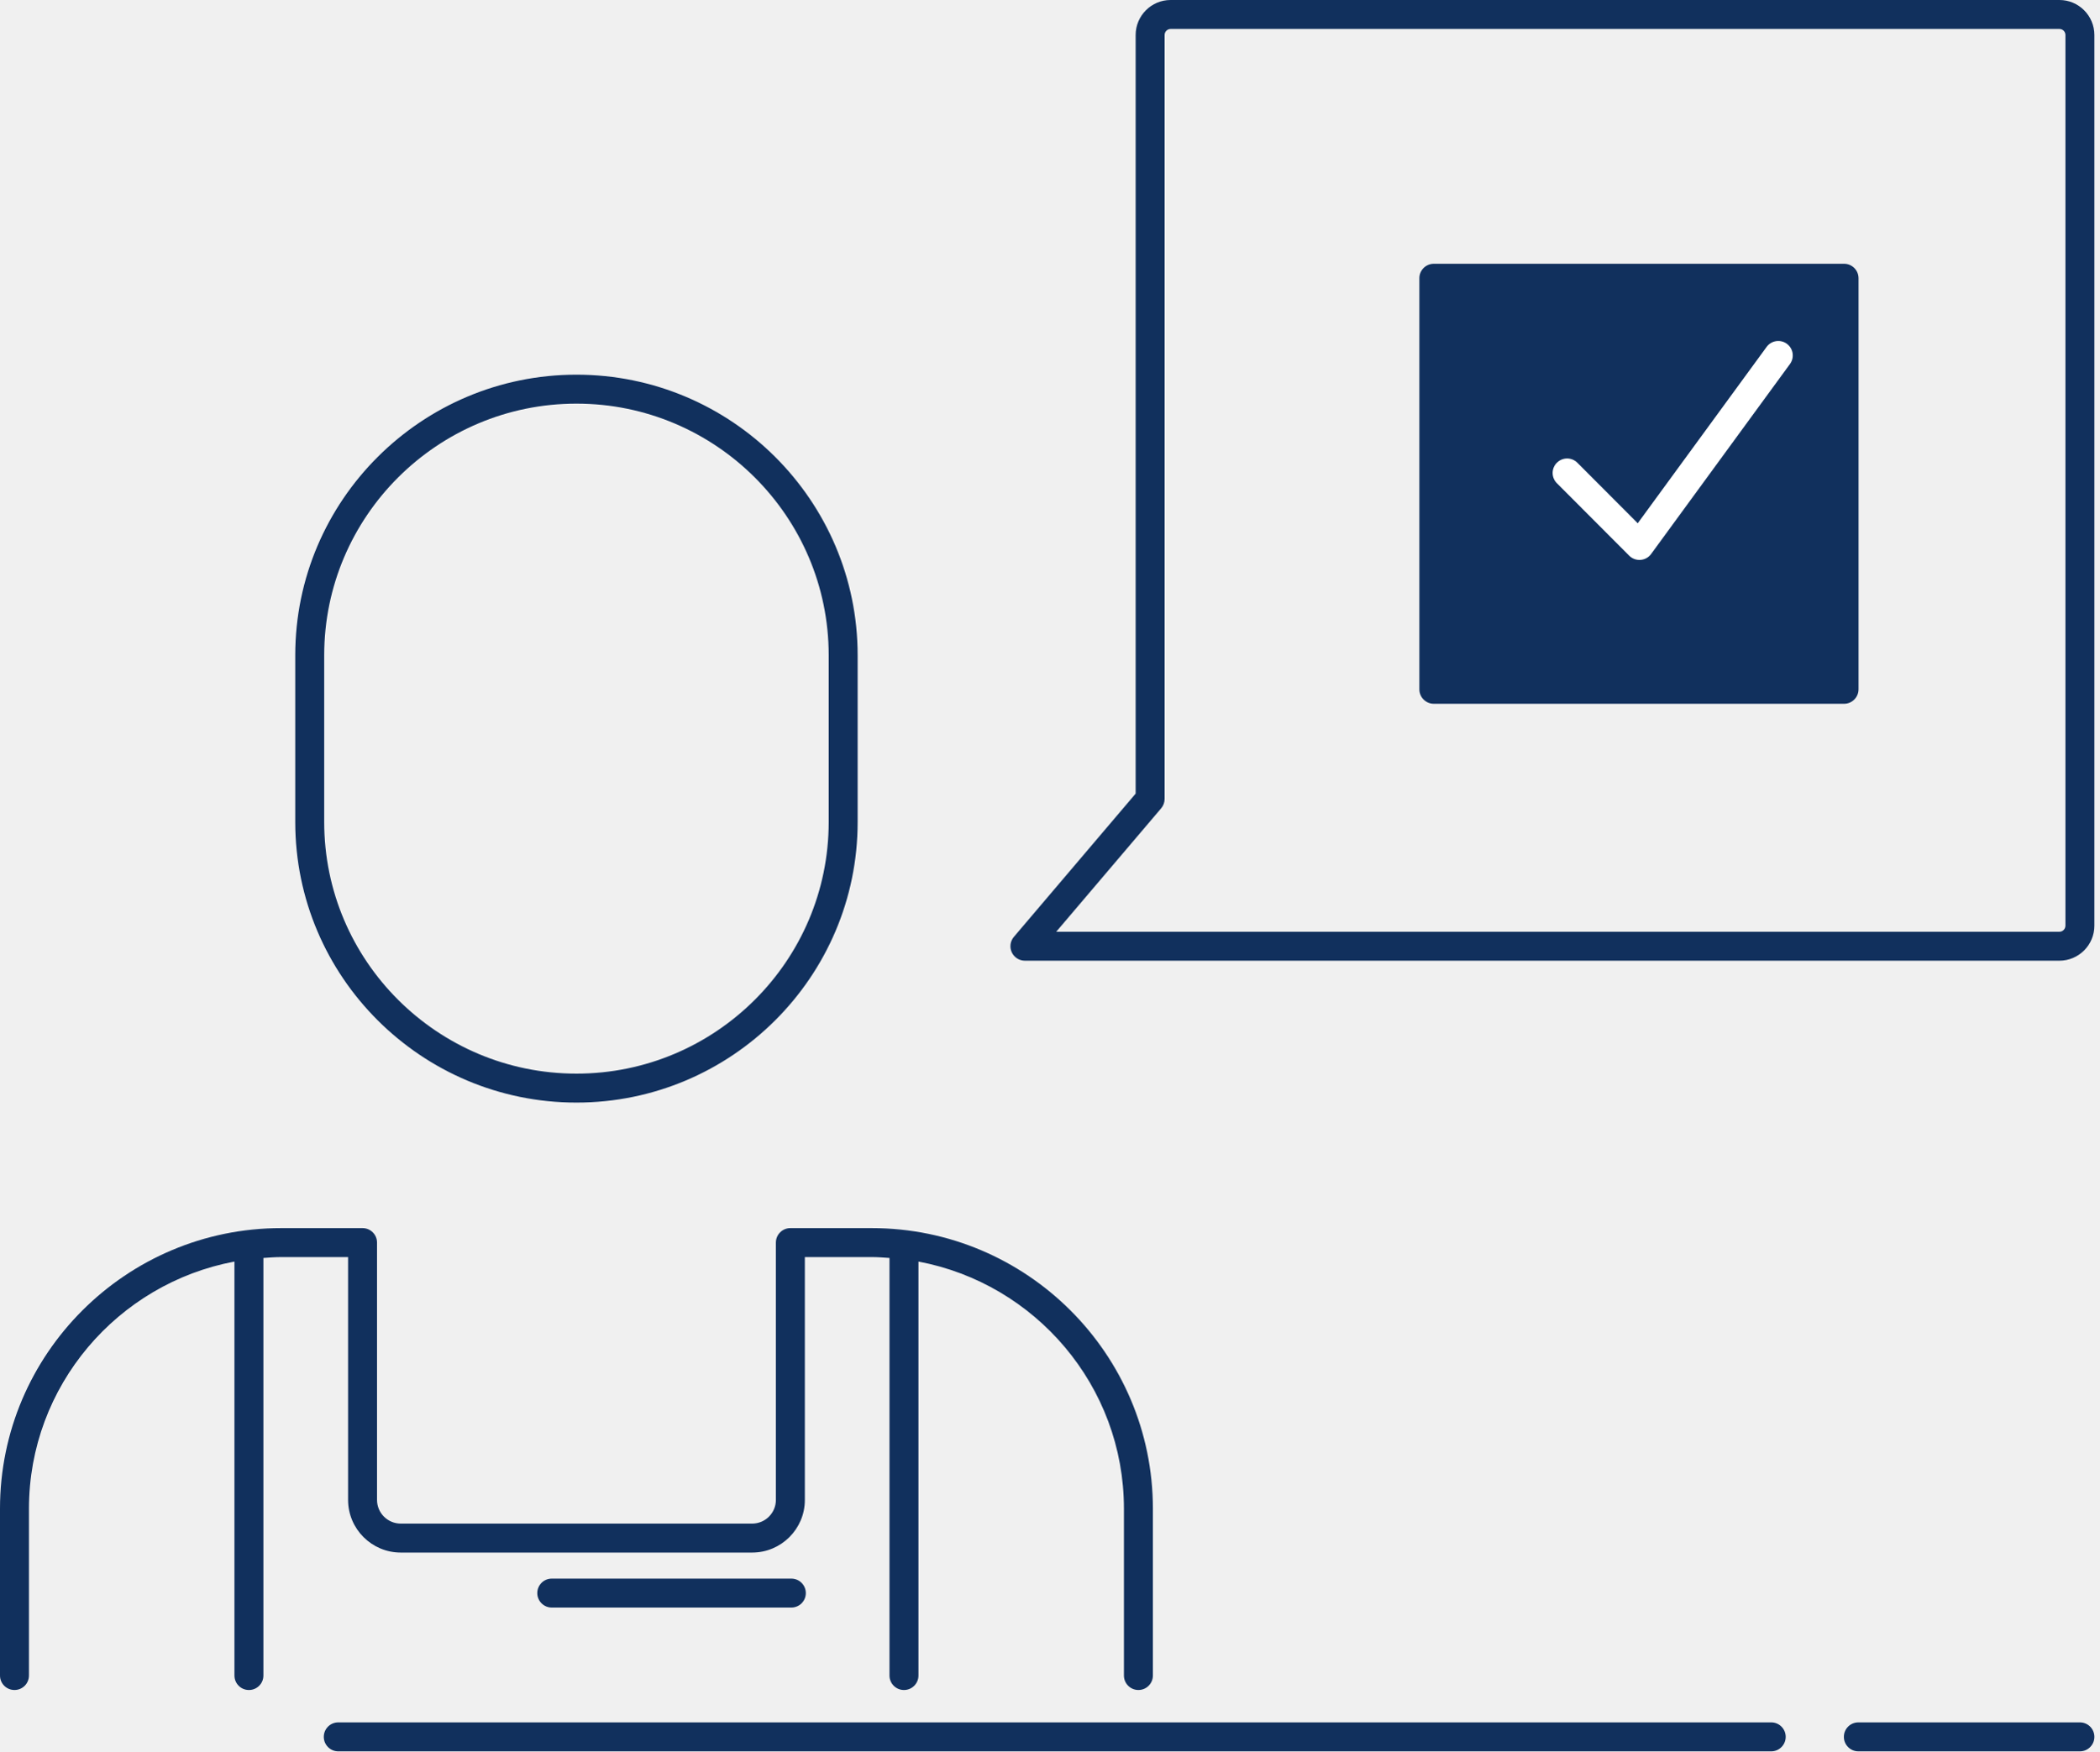
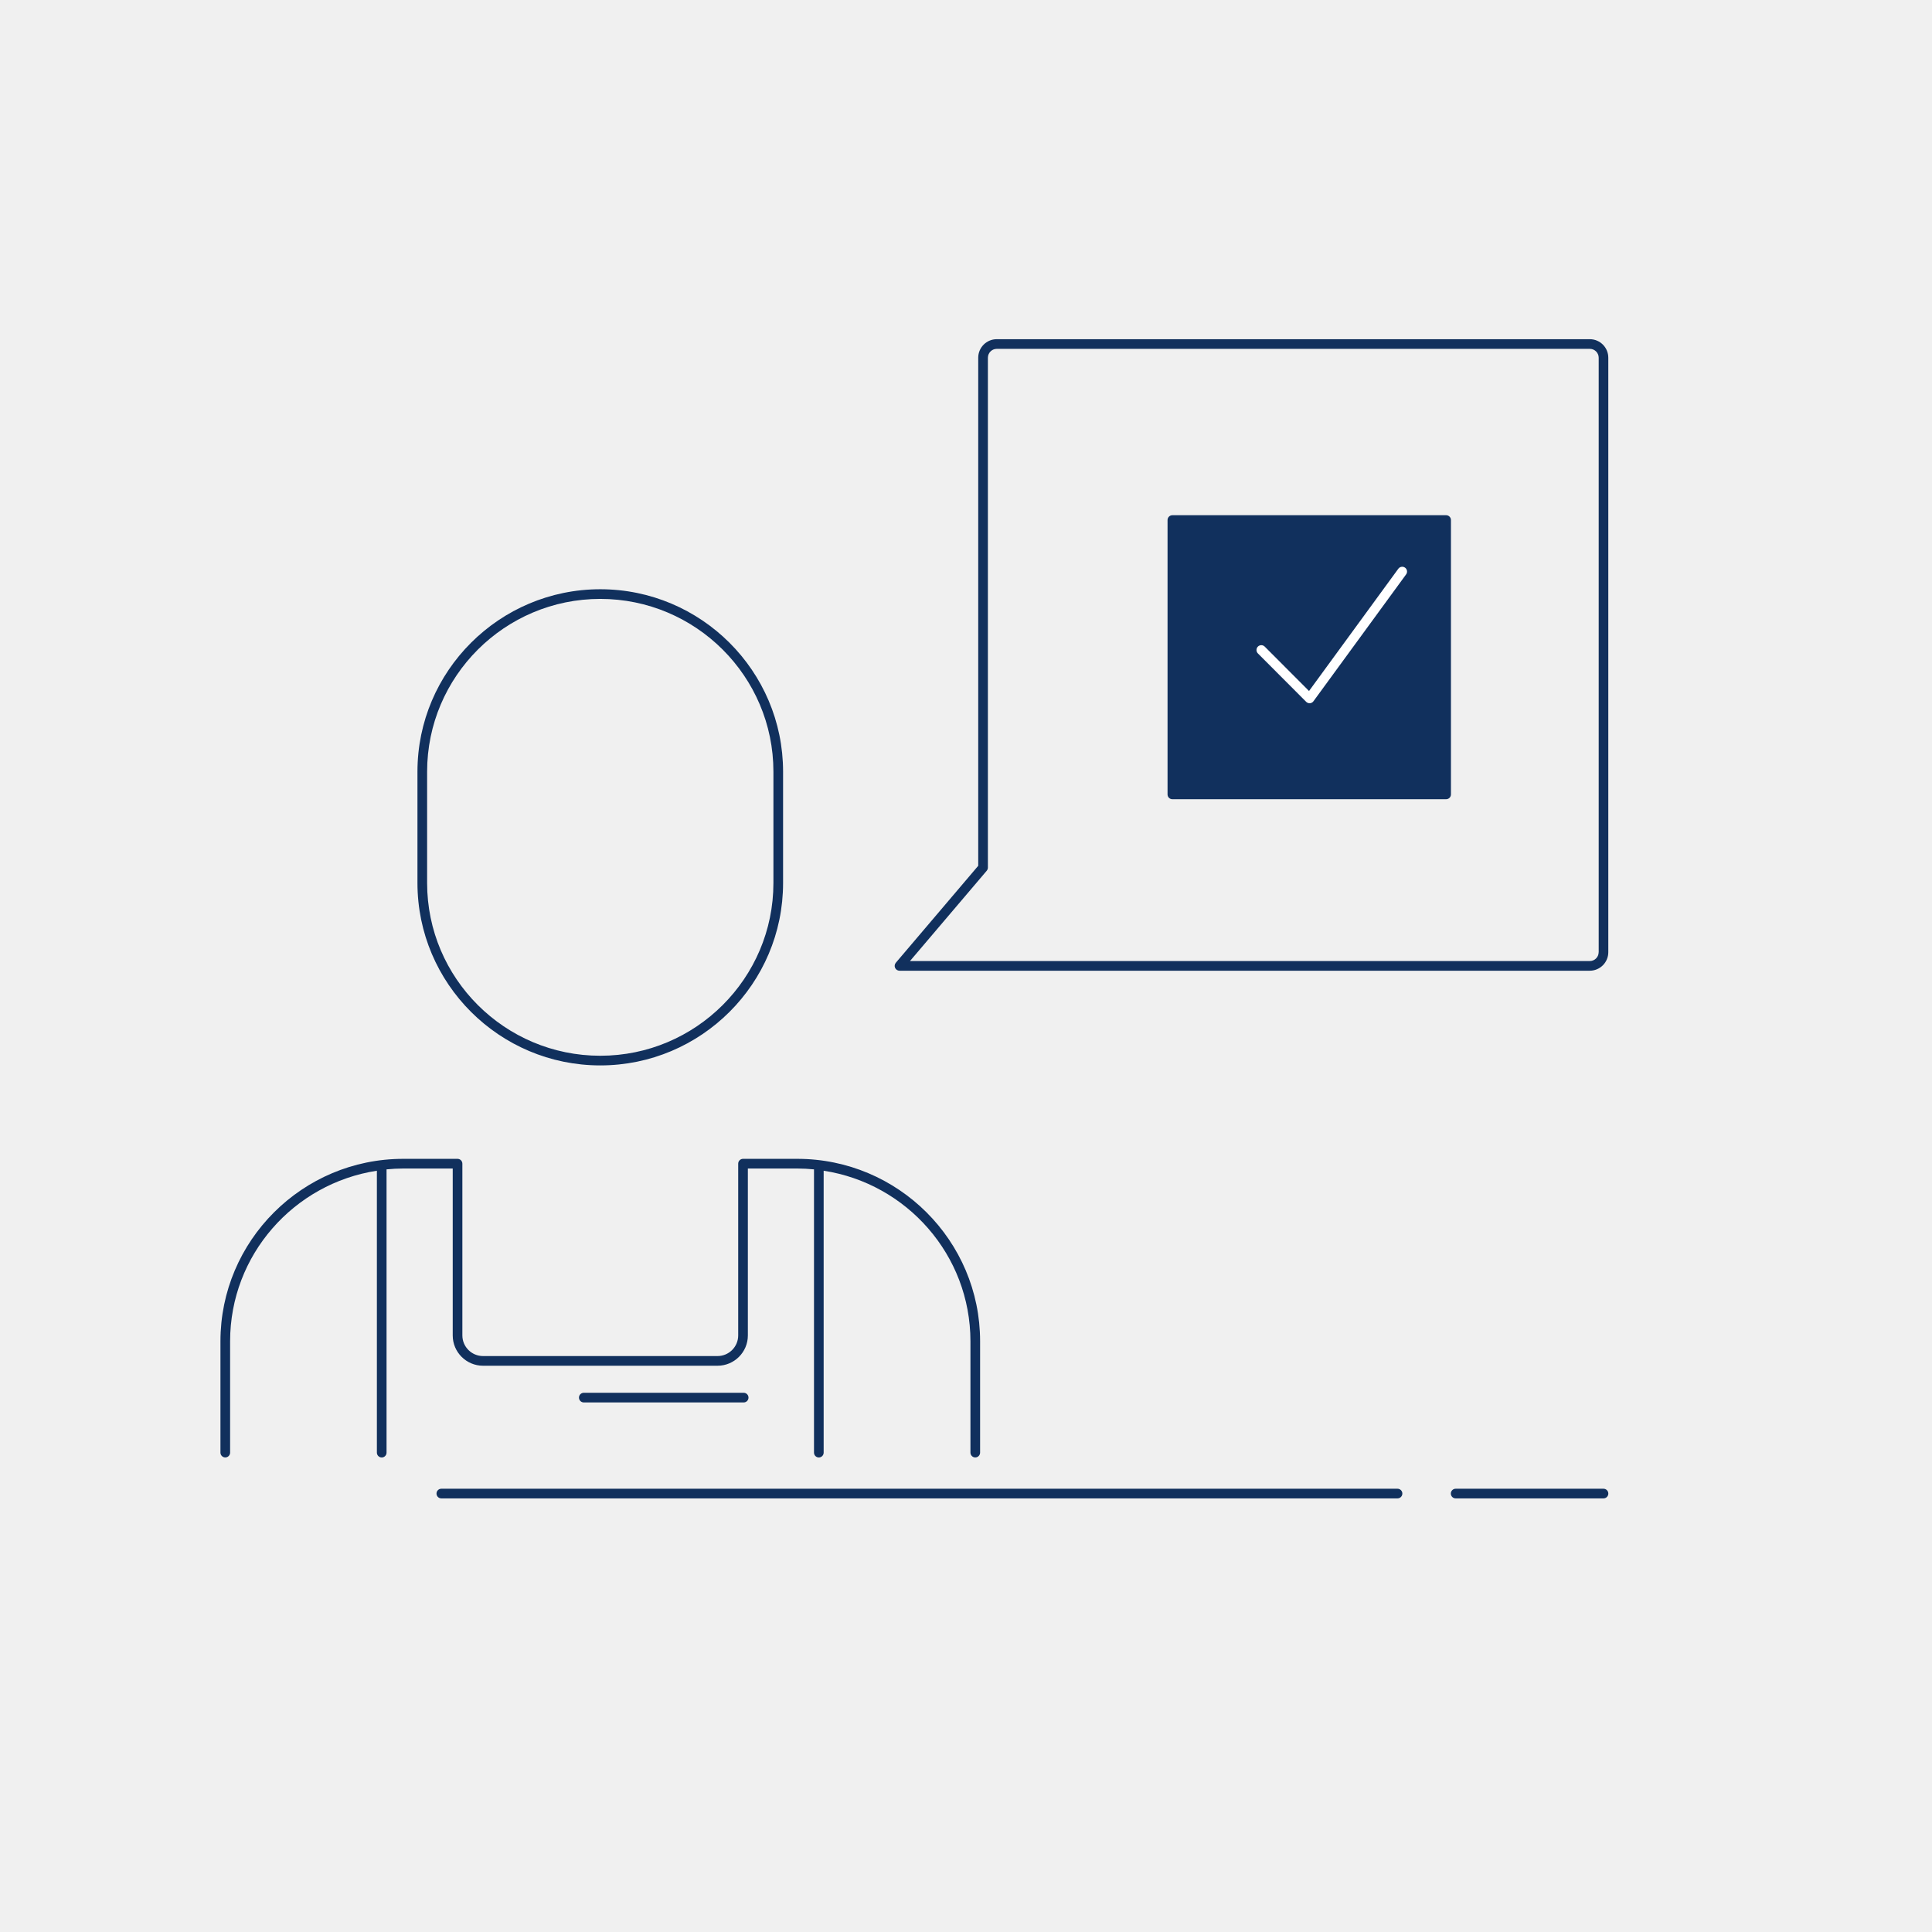
- <svg xmlns="http://www.w3.org/2000/svg" width="145" height="121" viewBox="0 0 145 121" fill="none">
-   <path d="M122.348 119H23.365C22.813 119 22.365 119.447 22.365 120C22.365 120.553 22.813 121 23.365 121H122.348C122.901 121 123.348 120.553 123.348 120C123.348 119.447 122.901 119 122.348 119Z" fill="#11305D" />
-   <path d="M143.67 119H128.367C127.814 119 127.367 119.447 127.367 120C127.367 120.553 127.814 121 128.367 121H143.67C144.223 121 144.67 120.553 144.67 120C144.67 119.447 144.223 119 143.67 119Z" fill="#11305D" />
-   <path d="M142.254 0H80.861C79.529 0 78.445 1.085 78.445 2.42V54.831L70.034 64.728C69.782 65.025 69.725 65.441 69.888 65.795C70.052 66.149 70.406 66.375 70.796 66.375H142.254C143.586 66.375 144.67 65.29 144.67 63.955V2.42C144.67 1.085 143.586 0 142.254 0ZM142.67 63.955C142.67 64.186 142.483 64.375 142.254 64.375H72.959L80.208 55.846C80.362 55.665 80.446 55.436 80.446 55.199V2.42C80.446 2.189 80.633 2 80.862 2H142.255C142.484 2 142.671 2.188 142.671 2.42V63.955H142.67Z" fill="#11305D" />
-   <path d="M127.379 18.223H99.043C98.49 18.223 98.043 18.671 98.043 19.223V47.624C98.043 48.176 98.49 48.624 99.043 48.624H127.379C127.932 48.624 128.379 48.176 128.379 47.624V19.223C128.379 18.671 127.932 18.223 127.379 18.223Z" fill="#11305D" />
-   <path d="M54.662 109.067H38.113C37.561 109.067 37.113 109.514 37.113 110.067C37.113 110.62 37.561 111.067 38.113 111.067H54.662C55.214 111.067 55.662 110.62 55.662 110.067C55.662 109.514 55.214 109.067 54.662 109.067Z" fill="#11305D" />
-   <path d="M39.819 76.178C50.529 76.178 59.242 67.484 59.242 56.797V45.269C59.242 34.581 50.529 25.886 39.819 25.886C29.108 25.886 20.394 34.581 20.394 45.269V56.797C20.394 67.484 29.108 76.178 39.819 76.178ZM22.394 45.269C22.394 35.684 30.211 27.886 39.819 27.886C49.426 27.886 57.242 35.684 57.242 45.269V56.797C57.242 66.381 49.426 74.178 39.819 74.178C30.211 74.178 22.394 66.381 22.394 56.797V45.269Z" fill="#11305D" />
-   <path d="M24.044 86.852V103.633C24.044 105.637 25.678 107.268 27.686 107.268H51.953C53.961 107.268 55.595 105.637 55.595 103.633V86.852H60.213C60.628 86.852 61.035 86.885 61.442 86.914V115.764C61.442 116.317 61.89 116.764 62.442 116.764C62.994 116.764 63.442 116.317 63.442 115.764V87.163C71.51 88.68 77.636 95.751 77.636 104.234V115.763C77.636 116.316 78.084 116.763 78.636 116.763C79.188 116.763 79.636 116.316 79.636 115.763V104.234C79.636 93.546 70.922 84.851 60.212 84.851H54.594C54.042 84.851 53.594 85.298 53.594 85.851V103.632C53.594 104.533 52.858 105.267 51.952 105.267H27.685C26.78 105.267 26.043 104.534 26.043 103.632V85.851C26.043 85.298 25.595 84.851 25.043 84.851H19.423C8.713 84.851 0 93.546 0 104.234V115.763C0 116.316 0.448 116.763 1 116.763C1.552 116.763 2 116.316 2 115.763V104.234C2 95.751 8.126 88.678 16.194 87.163V115.764C16.194 116.317 16.642 116.764 17.194 116.764C17.746 116.764 18.194 116.317 18.194 115.764V86.914C18.602 86.885 19.008 86.852 19.423 86.852H24.044Z" fill="#11305D" />
-   <path d="M112.538 38.391C112.726 38.58 112.981 38.685 113.246 38.685C113.271 38.685 113.297 38.684 113.322 38.682C113.614 38.66 113.881 38.511 114.053 38.275L123.645 25.147C123.97 24.701 123.874 24.076 123.427 23.75C122.98 23.424 122.355 23.522 122.03 23.968L113.128 36.152L108.958 31.971C108.567 31.579 107.935 31.579 107.544 31.969C107.152 32.359 107.152 32.992 107.542 33.383L112.538 38.391Z" fill="white" />
+ <svg xmlns="http://www.w3.org/2000/svg" version="1.1" id="Layer_2" x="0px" y="0px" width="200px" height="200px" viewBox="0 0 200 200" enable-background="new 0 0 200 200" xml:space="preserve">
+   <g>
+     <path fill="#11305D" d="M144.671,154.113H45.687c-0.276,0-0.5,0.225-0.5,0.5s0.224,0.5,0.5,0.5h98.984c0.275,0,0.5-0.225,0.5-0.5   S144.946,154.113,144.671,154.113z" />
+     <path fill="#11305D" d="M165.993,154.113H150.69c-0.277,0-0.5,0.225-0.5,0.5s0.223,0.5,0.5,0.5h15.303c0.275,0,0.5-0.225,0.5-0.5   S166.269,154.113,165.993,154.113z" />
+     <path fill="#11305D" d="M164.577,35.113h-61.393c-1.06,0-1.918,0.861-1.918,1.92v52.594l-8.531,10.037   c-0.126,0.149-0.154,0.357-0.073,0.534c0.082,0.177,0.26,0.29,0.454,0.29h71.459c1.057,0,1.916-0.861,1.916-1.92V37.033   C166.493,35.974,165.634,35.113,164.577,35.113z M165.493,98.568c0,0.507-0.412,0.92-0.916,0.92H94.2l7.95-9.354   c0.074-0.092,0.117-0.207,0.117-0.324V37.033c0-0.507,0.412-0.92,0.918-0.92h61.396c0.504,0,0.916,0.413,0.916,0.92v61.535H165.493   z" />
+     <path fill="#11305D" d="M149.702,53.335h-28.338c-0.277,0-0.5,0.225-0.5,0.5v28.401c0,0.276,0.223,0.5,0.5,0.5h28.338   c0.275,0,0.5-0.224,0.5-0.5V53.835C150.202,53.558,149.978,53.335,149.702,53.335z" />
+     <path fill="#11305D" d="M76.983,144.18H60.435c-0.276,0-0.5,0.223-0.5,0.5c0,0.275,0.224,0.5,0.5,0.5h16.549   c0.275,0,0.5-0.225,0.5-0.5C77.483,144.402,77.26,144.18,76.983,144.18z" />
+     <path fill="#11305D" d="M62.14,110.291c10.435,0,18.924-8.471,18.924-18.881V79.882c0-10.412-8.489-18.884-18.924-18.884   S43.215,69.47,43.215,79.882V91.41C43.215,101.82,51.706,110.291,62.14,110.291z M44.215,79.882   c0-9.861,8.041-17.884,17.926-17.884c9.883,0,17.923,8.022,17.923,17.884V91.41c0,9.859-8.04,17.881-17.923,17.881   c-9.885,0-17.926-8.021-17.926-17.881V79.882z" />
+     <path fill="#11305D" d="M46.866,120.965v17.281c0,1.729,1.409,3.135,3.142,3.135h24.268c1.732,0,3.142-1.406,3.142-3.135v-17.281   h5.118c0.584,0,1.16,0.033,1.729,0.088v29.324c0,0.275,0.225,0.5,0.5,0.5c0.276,0,0.5-0.225,0.5-0.5v-29.184   c8.59,1.317,15.195,8.721,15.195,17.654v11.526c0,0.274,0.223,0.5,0.5,0.5c0.275,0,0.5-0.226,0.5-0.5v-11.526   c0-10.412-8.49-18.884-18.924-18.884h-5.618c-0.275,0-0.5,0.224-0.5,0.5v17.779c0,1.178-0.961,2.137-2.142,2.137H50.006   c-1.181,0-2.142-0.959-2.142-2.137v-17.779c0-0.276-0.224-0.5-0.5-0.5h-5.62c-10.436,0-18.923,8.472-18.923,18.884v11.526   c0,0.274,0.224,0.5,0.5,0.5c0.276,0,0.5-0.226,0.5-0.5v-11.526c0-8.935,6.604-16.337,15.194-17.654v29.184   c0,0.275,0.225,0.5,0.5,0.5c0.277,0,0.5-0.225,0.5-0.5v-29.324c0.57-0.055,1.146-0.088,1.729-0.088H46.866L46.866,120.965z" />
+   </g>
+   <path fill="#FFFFFF" d="M135.569,72.798c-0.133,0-0.26-0.052-0.354-0.146l-4.998-5.01c-0.194-0.195-0.194-0.512,0-0.707  c0.195-0.194,0.513-0.195,0.707,0.001l4.586,4.596l9.244-12.657c0.164-0.223,0.478-0.27,0.699-0.109  c0.223,0.164,0.271,0.477,0.104,0.699l-9.59,13.129c-0.086,0.119-0.219,0.192-0.365,0.205  C135.595,72.798,135.581,72.798,135.569,72.798z" />
</svg>
